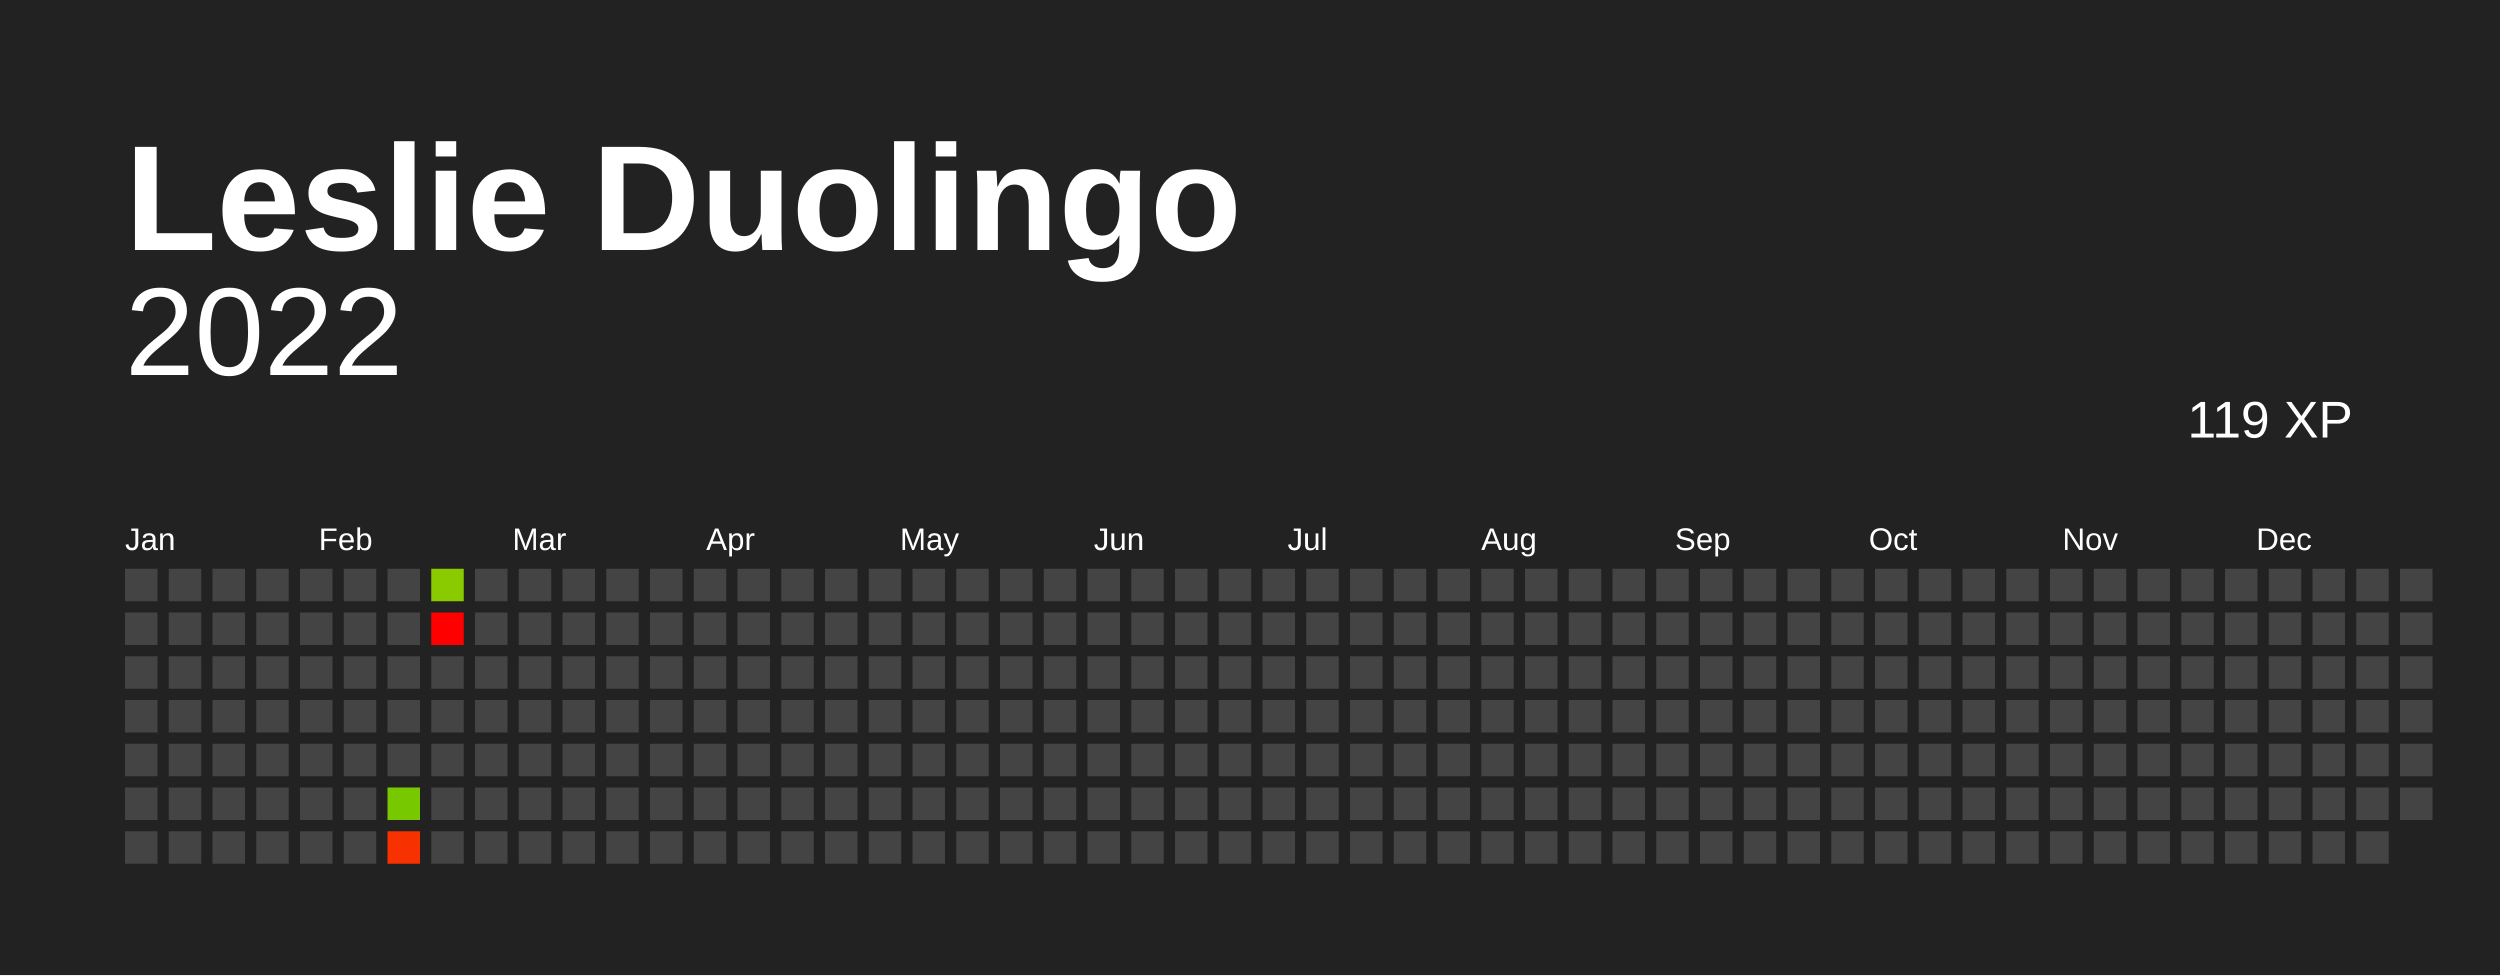
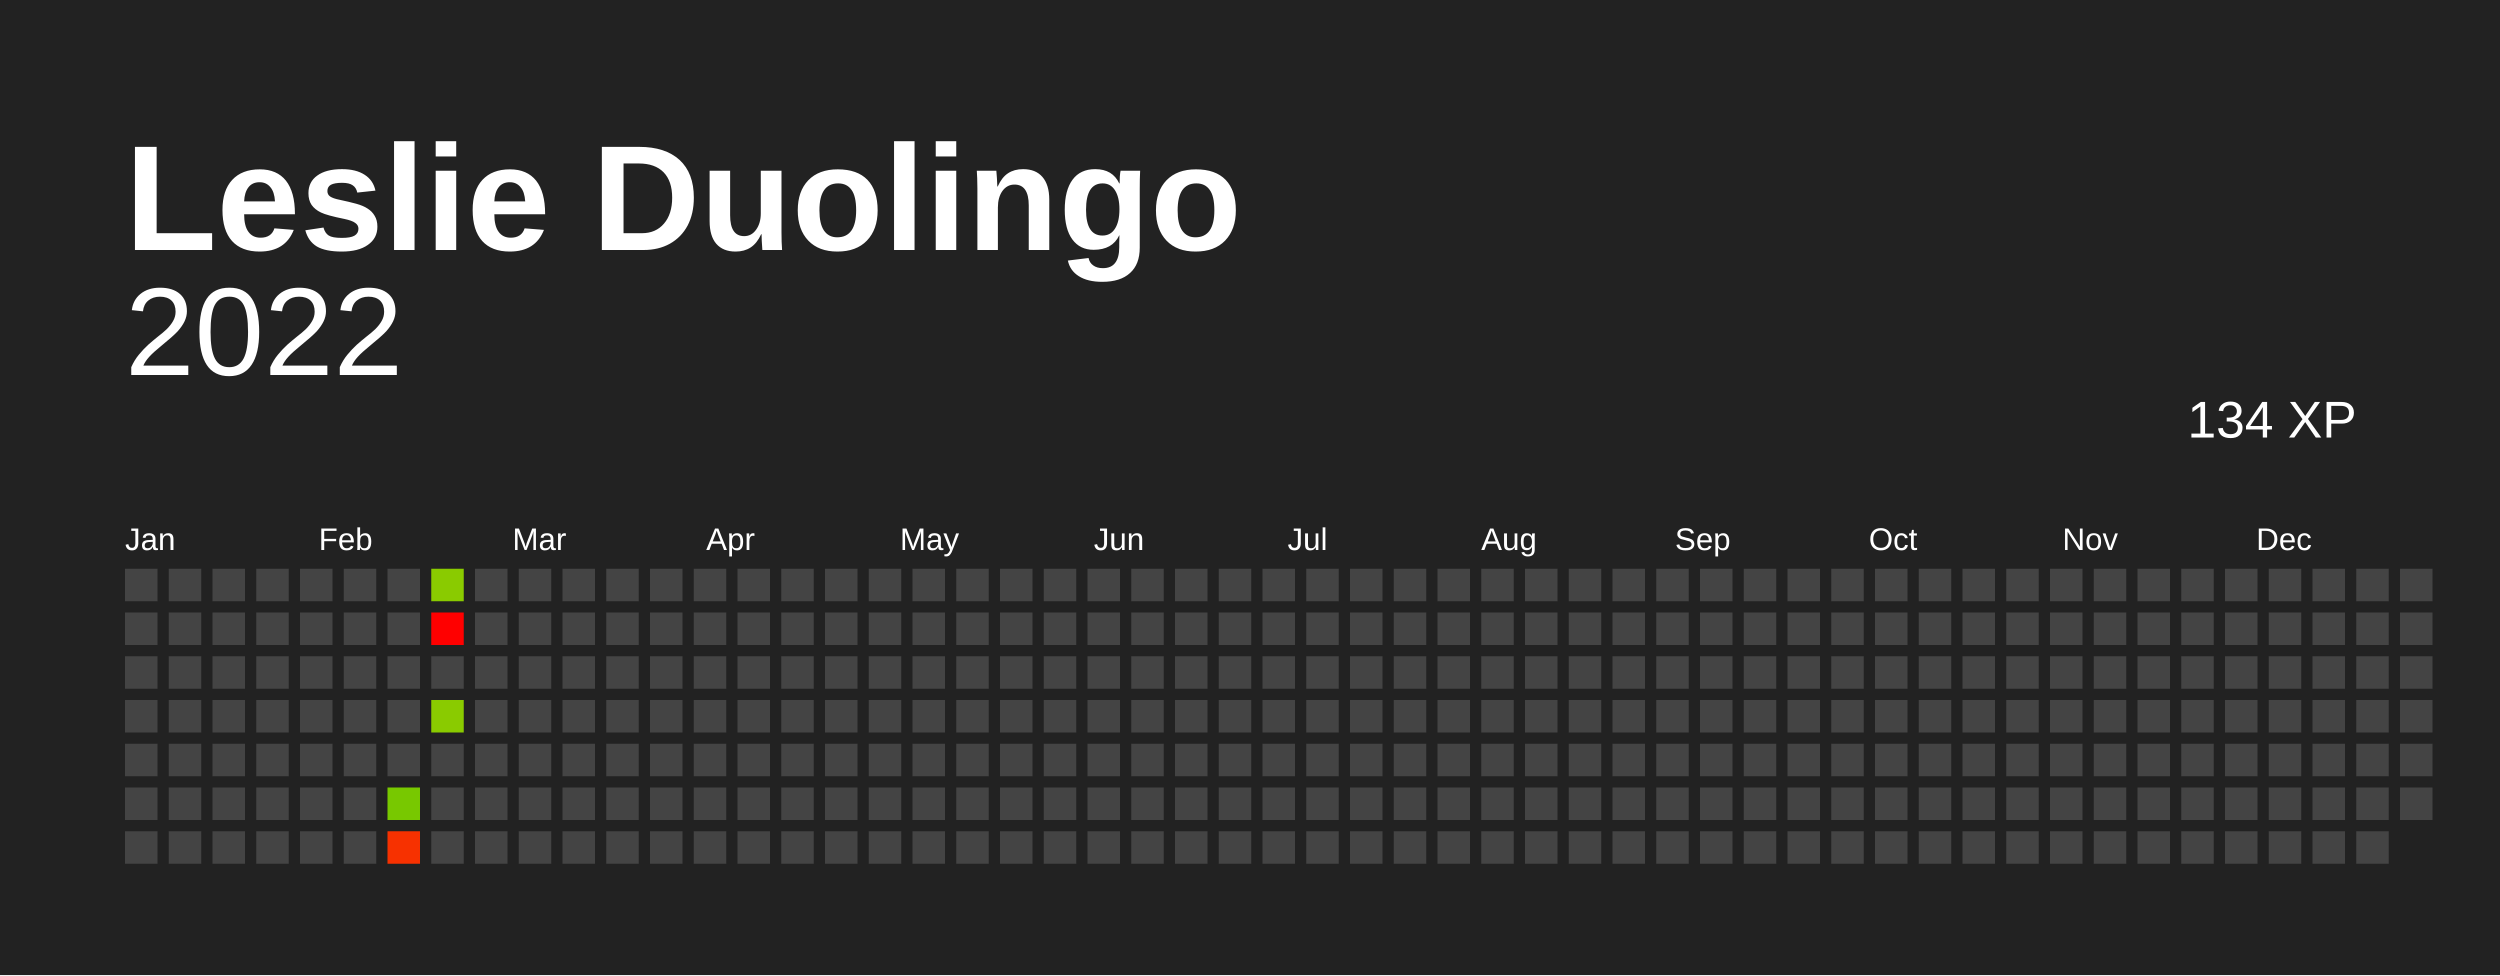
<svg xmlns="http://www.w3.org/2000/svg" baseProfile="full" height="78mm" version="1.1" viewBox="0,0,200,78" width="200mm">
  <defs />
  <rect fill="#222222" height="78" width="200" x="0" y="0" />
  <text fill="#FFFFFF" style="font-size:12px; font-family:Arial; font-weight:bold;" x="10" y="20">Leslie Duolingo</text>
  <text alignment-baseline="hanging" fill="#FFFFFF" style="font-size:10.0px; font-family:Arial;" x="10" y="30">2022</text>
-   <text alignment-baseline="hanging" fill="#FFFFFF" style="font-size:4.125px; font-family:Arial;" x="175" y="35">119 XP</text>
+   <text alignment-baseline="hanging" fill="#FFFFFF" style="font-size:4.125px; font-family:Arial;" x="175" y="35">134 XP</text>
  <text fill="#FFFFFF" style="font-size:2.5px; font-family:Arial" x="10.0" y="44">Jan</text>
  <text fill="#FFFFFF" style="font-size:2.5px; font-family:Arial" x="25.5" y="44">Feb</text>
  <text fill="#FFFFFF" style="font-size:2.5px; font-family:Arial" x="41.0" y="44">Mar</text>
  <text fill="#FFFFFF" style="font-size:2.5px; font-family:Arial" x="56.5" y="44">Apr</text>
  <text fill="#FFFFFF" style="font-size:2.5px; font-family:Arial" x="72.0" y="44">May</text>
  <text fill="#FFFFFF" style="font-size:2.5px; font-family:Arial" x="87.5" y="44">Jun</text>
  <text fill="#FFFFFF" style="font-size:2.5px; font-family:Arial" x="103.0" y="44">Jul</text>
  <text fill="#FFFFFF" style="font-size:2.5px; font-family:Arial" x="118.5" y="44">Aug</text>
  <text fill="#FFFFFF" style="font-size:2.5px; font-family:Arial" x="134.0" y="44">Sep</text>
  <text fill="#FFFFFF" style="font-size:2.5px; font-family:Arial" x="149.5" y="44">Oct</text>
  <text fill="#FFFFFF" style="font-size:2.5px; font-family:Arial" x="165.0" y="44">Nov</text>
  <text fill="#FFFFFF" style="font-size:2.5px; font-family:Arial" x="180.5" y="44">Dec</text>
  <rect fill="#444444" height="2.6" width="2.6" x="10.0" y="45.5" />
  <rect fill="#444444" height="2.6" width="2.6" x="10.0" y="49.0" />
  <rect fill="#444444" height="2.6" width="2.6" x="10.0" y="52.5" />
  <rect fill="#444444" height="2.6" width="2.6" x="10.0" y="56.0" />
  <rect fill="#444444" height="2.6" width="2.6" x="10.0" y="59.5" />
  <rect fill="#444444" height="2.6" width="2.6" x="10.0" y="63.0" />
  <rect fill="#444444" height="2.6" width="2.6" x="10.0" y="66.5" />
  <rect fill="#444444" height="2.6" width="2.6" x="13.5" y="45.5" />
  <rect fill="#444444" height="2.6" width="2.6" x="13.5" y="49.0" />
  <rect fill="#444444" height="2.6" width="2.6" x="13.5" y="52.5" />
  <rect fill="#444444" height="2.6" width="2.6" x="13.5" y="56.0" />
  <rect fill="#444444" height="2.6" width="2.6" x="13.5" y="59.5" />
  <rect fill="#444444" height="2.6" width="2.6" x="13.5" y="63.0" />
  <rect fill="#444444" height="2.6" width="2.6" x="13.5" y="66.5" />
  <rect fill="#444444" height="2.6" width="2.6" x="17.0" y="45.5" />
  <rect fill="#444444" height="2.6" width="2.6" x="17.0" y="49.0" />
  <rect fill="#444444" height="2.6" width="2.6" x="17.0" y="52.5" />
  <rect fill="#444444" height="2.6" width="2.6" x="17.0" y="56.0" />
  <rect fill="#444444" height="2.6" width="2.6" x="17.0" y="59.5" />
  <rect fill="#444444" height="2.6" width="2.6" x="17.0" y="63.0" />
  <rect fill="#444444" height="2.6" width="2.6" x="17.0" y="66.5" />
  <rect fill="#444444" height="2.6" width="2.6" x="20.5" y="45.5" />
  <rect fill="#444444" height="2.6" width="2.6" x="20.5" y="49.0" />
  <rect fill="#444444" height="2.6" width="2.6" x="20.5" y="52.5" />
  <rect fill="#444444" height="2.6" width="2.6" x="20.5" y="56.0" />
  <rect fill="#444444" height="2.6" width="2.6" x="20.5" y="59.5" />
  <rect fill="#444444" height="2.6" width="2.6" x="20.5" y="63.0" />
  <rect fill="#444444" height="2.6" width="2.6" x="20.5" y="66.5" />
  <rect fill="#444444" height="2.6" width="2.6" x="24.0" y="45.5" />
  <rect fill="#444444" height="2.6" width="2.6" x="24.0" y="49.0" />
  <rect fill="#444444" height="2.6" width="2.6" x="24.0" y="52.5" />
  <rect fill="#444444" height="2.6" width="2.6" x="24.0" y="56.0" />
  <rect fill="#444444" height="2.6" width="2.6" x="24.0" y="59.5" />
  <rect fill="#444444" height="2.6" width="2.6" x="24.0" y="63.0" />
  <rect fill="#444444" height="2.6" width="2.6" x="24.0" y="66.5" />
  <rect fill="#444444" height="2.6" width="2.6" x="27.5" y="45.5" />
  <rect fill="#444444" height="2.6" width="2.6" x="27.5" y="49.0" />
  <rect fill="#444444" height="2.6" width="2.6" x="27.5" y="52.5" />
  <rect fill="#444444" height="2.6" width="2.6" x="27.5" y="56.0" />
  <rect fill="#444444" height="2.6" width="2.6" x="27.5" y="59.5" />
  <rect fill="#444444" height="2.6" width="2.6" x="27.5" y="63.0" />
  <rect fill="#444444" height="2.6" width="2.6" x="27.5" y="66.5" />
  <rect fill="#444444" height="2.6" width="2.6" x="31.0" y="45.5" />
  <rect fill="#444444" height="2.6" width="2.6" x="31.0" y="49.0" />
  <rect fill="#444444" height="2.6" width="2.6" x="31.0" y="52.5" />
  <rect fill="#444444" height="2.6" width="2.6" x="31.0" y="56.0" />
  <rect fill="#444444" height="2.6" width="2.6" x="31.0" y="59.5" />
  <rect fill="#78c800" height="2.6" width="2.6" x="31.0" y="63.0" />
  <rect fill="#f73100" height="2.6" width="2.6" x="31.0" y="66.5" />
  <rect fill="#8acb00" height="2.6" width="2.6" x="34.5" y="45.5" />
  <rect fill="red" height="2.6" width="2.6" x="34.5" y="49.0" />
  <rect fill="#444444" height="2.6" width="2.6" x="34.5" y="52.5" />
-   <rect fill="#444444" height="2.6" width="2.6" x="34.5" y="56.0" />
+   <rect fill="#8acb00" height="2.6" width="2.6" x="34.5" y="56.0" />
  <rect fill="#444444" height="2.6" width="2.6" x="34.5" y="59.5" />
  <rect fill="#444444" height="2.6" width="2.6" x="34.5" y="63.0" />
  <rect fill="#444444" height="2.6" width="2.6" x="34.5" y="66.5" />
  <rect fill="#444444" height="2.6" width="2.6" x="38.0" y="45.5" />
  <rect fill="#444444" height="2.6" width="2.6" x="38.0" y="49.0" />
  <rect fill="#444444" height="2.6" width="2.6" x="38.0" y="52.5" />
  <rect fill="#444444" height="2.6" width="2.6" x="38.0" y="56.0" />
  <rect fill="#444444" height="2.6" width="2.6" x="38.0" y="59.5" />
  <rect fill="#444444" height="2.6" width="2.6" x="38.0" y="63.0" />
  <rect fill="#444444" height="2.6" width="2.6" x="38.0" y="66.5" />
  <rect fill="#444444" height="2.6" width="2.6" x="41.5" y="45.5" />
  <rect fill="#444444" height="2.6" width="2.6" x="41.5" y="49.0" />
  <rect fill="#444444" height="2.6" width="2.6" x="41.5" y="52.5" />
  <rect fill="#444444" height="2.6" width="2.6" x="41.5" y="56.0" />
  <rect fill="#444444" height="2.6" width="2.6" x="41.5" y="59.5" />
  <rect fill="#444444" height="2.6" width="2.6" x="41.5" y="63.0" />
  <rect fill="#444444" height="2.6" width="2.6" x="41.5" y="66.5" />
  <rect fill="#444444" height="2.6" width="2.6" x="45.0" y="45.5" />
  <rect fill="#444444" height="2.6" width="2.6" x="45.0" y="49.0" />
  <rect fill="#444444" height="2.6" width="2.6" x="45.0" y="52.5" />
  <rect fill="#444444" height="2.6" width="2.6" x="45.0" y="56.0" />
  <rect fill="#444444" height="2.6" width="2.6" x="45.0" y="59.5" />
  <rect fill="#444444" height="2.6" width="2.6" x="45.0" y="63.0" />
  <rect fill="#444444" height="2.6" width="2.6" x="45.0" y="66.5" />
  <rect fill="#444444" height="2.6" width="2.6" x="48.5" y="45.5" />
  <rect fill="#444444" height="2.6" width="2.6" x="48.5" y="49.0" />
  <rect fill="#444444" height="2.6" width="2.6" x="48.5" y="52.5" />
  <rect fill="#444444" height="2.6" width="2.6" x="48.5" y="56.0" />
  <rect fill="#444444" height="2.6" width="2.6" x="48.5" y="59.5" />
  <rect fill="#444444" height="2.6" width="2.6" x="48.5" y="63.0" />
  <rect fill="#444444" height="2.6" width="2.6" x="48.5" y="66.5" />
  <rect fill="#444444" height="2.6" width="2.6" x="52.0" y="45.5" />
  <rect fill="#444444" height="2.6" width="2.6" x="52.0" y="49.0" />
  <rect fill="#444444" height="2.6" width="2.6" x="52.0" y="52.5" />
  <rect fill="#444444" height="2.6" width="2.6" x="52.0" y="56.0" />
  <rect fill="#444444" height="2.6" width="2.6" x="52.0" y="59.5" />
  <rect fill="#444444" height="2.6" width="2.6" x="52.0" y="63.0" />
  <rect fill="#444444" height="2.6" width="2.6" x="52.0" y="66.5" />
  <rect fill="#444444" height="2.6" width="2.6" x="55.5" y="45.5" />
  <rect fill="#444444" height="2.6" width="2.6" x="55.5" y="49.0" />
  <rect fill="#444444" height="2.6" width="2.6" x="55.5" y="52.5" />
  <rect fill="#444444" height="2.6" width="2.6" x="55.5" y="56.0" />
  <rect fill="#444444" height="2.6" width="2.6" x="55.5" y="59.5" />
  <rect fill="#444444" height="2.6" width="2.6" x="55.5" y="63.0" />
  <rect fill="#444444" height="2.6" width="2.6" x="55.5" y="66.5" />
  <rect fill="#444444" height="2.6" width="2.6" x="59.0" y="45.5" />
  <rect fill="#444444" height="2.6" width="2.6" x="59.0" y="49.0" />
  <rect fill="#444444" height="2.6" width="2.6" x="59.0" y="52.5" />
  <rect fill="#444444" height="2.6" width="2.6" x="59.0" y="56.0" />
  <rect fill="#444444" height="2.6" width="2.6" x="59.0" y="59.5" />
  <rect fill="#444444" height="2.6" width="2.6" x="59.0" y="63.0" />
  <rect fill="#444444" height="2.6" width="2.6" x="59.0" y="66.5" />
  <rect fill="#444444" height="2.6" width="2.6" x="62.5" y="45.5" />
  <rect fill="#444444" height="2.6" width="2.6" x="62.5" y="49.0" />
  <rect fill="#444444" height="2.6" width="2.6" x="62.5" y="52.5" />
  <rect fill="#444444" height="2.6" width="2.6" x="62.5" y="56.0" />
  <rect fill="#444444" height="2.6" width="2.6" x="62.5" y="59.5" />
  <rect fill="#444444" height="2.6" width="2.6" x="62.5" y="63.0" />
  <rect fill="#444444" height="2.6" width="2.6" x="62.5" y="66.5" />
  <rect fill="#444444" height="2.6" width="2.6" x="66.0" y="45.5" />
  <rect fill="#444444" height="2.6" width="2.6" x="66.0" y="49.0" />
  <rect fill="#444444" height="2.6" width="2.6" x="66.0" y="52.5" />
  <rect fill="#444444" height="2.6" width="2.6" x="66.0" y="56.0" />
  <rect fill="#444444" height="2.6" width="2.6" x="66.0" y="59.5" />
  <rect fill="#444444" height="2.6" width="2.6" x="66.0" y="63.0" />
  <rect fill="#444444" height="2.6" width="2.6" x="66.0" y="66.5" />
  <rect fill="#444444" height="2.6" width="2.6" x="69.5" y="45.5" />
  <rect fill="#444444" height="2.6" width="2.6" x="69.5" y="49.0" />
  <rect fill="#444444" height="2.6" width="2.6" x="69.5" y="52.5" />
  <rect fill="#444444" height="2.6" width="2.6" x="69.5" y="56.0" />
  <rect fill="#444444" height="2.6" width="2.6" x="69.5" y="59.5" />
  <rect fill="#444444" height="2.6" width="2.6" x="69.5" y="63.0" />
  <rect fill="#444444" height="2.6" width="2.6" x="69.5" y="66.5" />
  <rect fill="#444444" height="2.6" width="2.6" x="73.0" y="45.5" />
  <rect fill="#444444" height="2.6" width="2.6" x="73.0" y="49.0" />
  <rect fill="#444444" height="2.6" width="2.6" x="73.0" y="52.5" />
  <rect fill="#444444" height="2.6" width="2.6" x="73.0" y="56.0" />
  <rect fill="#444444" height="2.6" width="2.6" x="73.0" y="59.5" />
  <rect fill="#444444" height="2.6" width="2.6" x="73.0" y="63.0" />
  <rect fill="#444444" height="2.6" width="2.6" x="73.0" y="66.5" />
  <rect fill="#444444" height="2.6" width="2.6" x="76.5" y="45.5" />
  <rect fill="#444444" height="2.6" width="2.6" x="76.5" y="49.0" />
  <rect fill="#444444" height="2.6" width="2.6" x="76.5" y="52.5" />
  <rect fill="#444444" height="2.6" width="2.6" x="76.5" y="56.0" />
  <rect fill="#444444" height="2.6" width="2.6" x="76.5" y="59.5" />
  <rect fill="#444444" height="2.6" width="2.6" x="76.5" y="63.0" />
  <rect fill="#444444" height="2.6" width="2.6" x="76.5" y="66.5" />
  <rect fill="#444444" height="2.6" width="2.6" x="80.0" y="45.5" />
  <rect fill="#444444" height="2.6" width="2.6" x="80.0" y="49.0" />
  <rect fill="#444444" height="2.6" width="2.6" x="80.0" y="52.5" />
  <rect fill="#444444" height="2.6" width="2.6" x="80.0" y="56.0" />
  <rect fill="#444444" height="2.6" width="2.6" x="80.0" y="59.5" />
  <rect fill="#444444" height="2.6" width="2.6" x="80.0" y="63.0" />
  <rect fill="#444444" height="2.6" width="2.6" x="80.0" y="66.5" />
  <rect fill="#444444" height="2.6" width="2.6" x="83.5" y="45.5" />
  <rect fill="#444444" height="2.6" width="2.6" x="83.5" y="49.0" />
  <rect fill="#444444" height="2.6" width="2.6" x="83.5" y="52.5" />
  <rect fill="#444444" height="2.6" width="2.6" x="83.5" y="56.0" />
  <rect fill="#444444" height="2.6" width="2.6" x="83.5" y="59.5" />
  <rect fill="#444444" height="2.6" width="2.6" x="83.5" y="63.0" />
  <rect fill="#444444" height="2.6" width="2.6" x="83.5" y="66.5" />
  <rect fill="#444444" height="2.6" width="2.6" x="87.0" y="45.5" />
  <rect fill="#444444" height="2.6" width="2.6" x="87.0" y="49.0" />
  <rect fill="#444444" height="2.6" width="2.6" x="87.0" y="52.5" />
  <rect fill="#444444" height="2.6" width="2.6" x="87.0" y="56.0" />
  <rect fill="#444444" height="2.6" width="2.6" x="87.0" y="59.5" />
  <rect fill="#444444" height="2.6" width="2.6" x="87.0" y="63.0" />
  <rect fill="#444444" height="2.6" width="2.6" x="87.0" y="66.5" />
  <rect fill="#444444" height="2.6" width="2.6" x="90.5" y="45.5" />
  <rect fill="#444444" height="2.6" width="2.6" x="90.5" y="49.0" />
  <rect fill="#444444" height="2.6" width="2.6" x="90.5" y="52.5" />
  <rect fill="#444444" height="2.6" width="2.6" x="90.5" y="56.0" />
  <rect fill="#444444" height="2.6" width="2.6" x="90.5" y="59.5" />
  <rect fill="#444444" height="2.6" width="2.6" x="90.5" y="63.0" />
  <rect fill="#444444" height="2.6" width="2.6" x="90.5" y="66.5" />
  <rect fill="#444444" height="2.6" width="2.6" x="94.0" y="45.5" />
  <rect fill="#444444" height="2.6" width="2.6" x="94.0" y="49.0" />
  <rect fill="#444444" height="2.6" width="2.6" x="94.0" y="52.5" />
  <rect fill="#444444" height="2.6" width="2.6" x="94.0" y="56.0" />
  <rect fill="#444444" height="2.6" width="2.6" x="94.0" y="59.5" />
  <rect fill="#444444" height="2.6" width="2.6" x="94.0" y="63.0" />
  <rect fill="#444444" height="2.6" width="2.6" x="94.0" y="66.5" />
  <rect fill="#444444" height="2.6" width="2.6" x="97.5" y="45.5" />
  <rect fill="#444444" height="2.6" width="2.6" x="97.5" y="49.0" />
  <rect fill="#444444" height="2.6" width="2.6" x="97.5" y="52.5" />
  <rect fill="#444444" height="2.6" width="2.6" x="97.5" y="56.0" />
  <rect fill="#444444" height="2.6" width="2.6" x="97.5" y="59.5" />
  <rect fill="#444444" height="2.6" width="2.6" x="97.5" y="63.0" />
  <rect fill="#444444" height="2.6" width="2.6" x="97.5" y="66.5" />
  <rect fill="#444444" height="2.6" width="2.6" x="101.0" y="45.5" />
  <rect fill="#444444" height="2.6" width="2.6" x="101.0" y="49.0" />
  <rect fill="#444444" height="2.6" width="2.6" x="101.0" y="52.5" />
  <rect fill="#444444" height="2.6" width="2.6" x="101.0" y="56.0" />
  <rect fill="#444444" height="2.6" width="2.6" x="101.0" y="59.5" />
  <rect fill="#444444" height="2.6" width="2.6" x="101.0" y="63.0" />
  <rect fill="#444444" height="2.6" width="2.6" x="101.0" y="66.5" />
  <rect fill="#444444" height="2.6" width="2.6" x="104.5" y="45.5" />
  <rect fill="#444444" height="2.6" width="2.6" x="104.5" y="49.0" />
  <rect fill="#444444" height="2.6" width="2.6" x="104.5" y="52.5" />
  <rect fill="#444444" height="2.6" width="2.6" x="104.5" y="56.0" />
  <rect fill="#444444" height="2.6" width="2.6" x="104.5" y="59.5" />
  <rect fill="#444444" height="2.6" width="2.6" x="104.5" y="63.0" />
  <rect fill="#444444" height="2.6" width="2.6" x="104.5" y="66.5" />
  <rect fill="#444444" height="2.6" width="2.6" x="108.0" y="45.5" />
  <rect fill="#444444" height="2.6" width="2.6" x="108.0" y="49.0" />
  <rect fill="#444444" height="2.6" width="2.6" x="108.0" y="52.5" />
  <rect fill="#444444" height="2.6" width="2.6" x="108.0" y="56.0" />
  <rect fill="#444444" height="2.6" width="2.6" x="108.0" y="59.5" />
  <rect fill="#444444" height="2.6" width="2.6" x="108.0" y="63.0" />
  <rect fill="#444444" height="2.6" width="2.6" x="108.0" y="66.5" />
  <rect fill="#444444" height="2.6" width="2.6" x="111.5" y="45.5" />
  <rect fill="#444444" height="2.6" width="2.6" x="111.5" y="49.0" />
  <rect fill="#444444" height="2.6" width="2.6" x="111.5" y="52.5" />
  <rect fill="#444444" height="2.6" width="2.6" x="111.5" y="56.0" />
  <rect fill="#444444" height="2.6" width="2.6" x="111.5" y="59.5" />
  <rect fill="#444444" height="2.6" width="2.6" x="111.5" y="63.0" />
  <rect fill="#444444" height="2.6" width="2.6" x="111.5" y="66.5" />
  <rect fill="#444444" height="2.6" width="2.6" x="115.0" y="45.5" />
  <rect fill="#444444" height="2.6" width="2.6" x="115.0" y="49.0" />
  <rect fill="#444444" height="2.6" width="2.6" x="115.0" y="52.5" />
  <rect fill="#444444" height="2.6" width="2.6" x="115.0" y="56.0" />
  <rect fill="#444444" height="2.6" width="2.6" x="115.0" y="59.5" />
  <rect fill="#444444" height="2.6" width="2.6" x="115.0" y="63.0" />
  <rect fill="#444444" height="2.6" width="2.6" x="115.0" y="66.5" />
  <rect fill="#444444" height="2.6" width="2.6" x="118.5" y="45.5" />
  <rect fill="#444444" height="2.6" width="2.6" x="118.5" y="49.0" />
  <rect fill="#444444" height="2.6" width="2.6" x="118.5" y="52.5" />
  <rect fill="#444444" height="2.6" width="2.6" x="118.5" y="56.0" />
  <rect fill="#444444" height="2.6" width="2.6" x="118.5" y="59.5" />
  <rect fill="#444444" height="2.6" width="2.6" x="118.5" y="63.0" />
  <rect fill="#444444" height="2.6" width="2.6" x="118.5" y="66.5" />
  <rect fill="#444444" height="2.6" width="2.6" x="122.0" y="45.5" />
  <rect fill="#444444" height="2.6" width="2.6" x="122.0" y="49.0" />
  <rect fill="#444444" height="2.6" width="2.6" x="122.0" y="52.5" />
  <rect fill="#444444" height="2.6" width="2.6" x="122.0" y="56.0" />
  <rect fill="#444444" height="2.6" width="2.6" x="122.0" y="59.5" />
  <rect fill="#444444" height="2.6" width="2.6" x="122.0" y="63.0" />
  <rect fill="#444444" height="2.6" width="2.6" x="122.0" y="66.5" />
  <rect fill="#444444" height="2.6" width="2.6" x="125.5" y="45.5" />
  <rect fill="#444444" height="2.6" width="2.6" x="125.5" y="49.0" />
  <rect fill="#444444" height="2.6" width="2.6" x="125.5" y="52.5" />
  <rect fill="#444444" height="2.6" width="2.6" x="125.5" y="56.0" />
  <rect fill="#444444" height="2.6" width="2.6" x="125.5" y="59.5" />
  <rect fill="#444444" height="2.6" width="2.6" x="125.5" y="63.0" />
  <rect fill="#444444" height="2.6" width="2.6" x="125.5" y="66.5" />
  <rect fill="#444444" height="2.6" width="2.6" x="129.0" y="45.5" />
  <rect fill="#444444" height="2.6" width="2.6" x="129.0" y="49.0" />
  <rect fill="#444444" height="2.6" width="2.6" x="129.0" y="52.5" />
  <rect fill="#444444" height="2.6" width="2.6" x="129.0" y="56.0" />
  <rect fill="#444444" height="2.6" width="2.6" x="129.0" y="59.5" />
  <rect fill="#444444" height="2.6" width="2.6" x="129.0" y="63.0" />
  <rect fill="#444444" height="2.6" width="2.6" x="129.0" y="66.5" />
  <rect fill="#444444" height="2.6" width="2.6" x="132.5" y="45.5" />
  <rect fill="#444444" height="2.6" width="2.6" x="132.5" y="49.0" />
  <rect fill="#444444" height="2.6" width="2.6" x="132.5" y="52.5" />
  <rect fill="#444444" height="2.6" width="2.6" x="132.5" y="56.0" />
  <rect fill="#444444" height="2.6" width="2.6" x="132.5" y="59.5" />
  <rect fill="#444444" height="2.6" width="2.6" x="132.5" y="63.0" />
  <rect fill="#444444" height="2.6" width="2.6" x="132.5" y="66.5" />
  <rect fill="#444444" height="2.6" width="2.6" x="136.0" y="45.5" />
  <rect fill="#444444" height="2.6" width="2.6" x="136.0" y="49.0" />
  <rect fill="#444444" height="2.6" width="2.6" x="136.0" y="52.5" />
  <rect fill="#444444" height="2.6" width="2.6" x="136.0" y="56.0" />
  <rect fill="#444444" height="2.6" width="2.6" x="136.0" y="59.5" />
  <rect fill="#444444" height="2.6" width="2.6" x="136.0" y="63.0" />
  <rect fill="#444444" height="2.6" width="2.6" x="136.0" y="66.5" />
  <rect fill="#444444" height="2.6" width="2.6" x="139.5" y="45.5" />
  <rect fill="#444444" height="2.6" width="2.6" x="139.5" y="49.0" />
  <rect fill="#444444" height="2.6" width="2.6" x="139.5" y="52.5" />
  <rect fill="#444444" height="2.6" width="2.6" x="139.5" y="56.0" />
  <rect fill="#444444" height="2.6" width="2.6" x="139.5" y="59.5" />
  <rect fill="#444444" height="2.6" width="2.6" x="139.5" y="63.0" />
  <rect fill="#444444" height="2.6" width="2.6" x="139.5" y="66.5" />
  <rect fill="#444444" height="2.6" width="2.6" x="143.0" y="45.5" />
  <rect fill="#444444" height="2.6" width="2.6" x="143.0" y="49.0" />
  <rect fill="#444444" height="2.6" width="2.6" x="143.0" y="52.5" />
  <rect fill="#444444" height="2.6" width="2.6" x="143.0" y="56.0" />
  <rect fill="#444444" height="2.6" width="2.6" x="143.0" y="59.5" />
  <rect fill="#444444" height="2.6" width="2.6" x="143.0" y="63.0" />
  <rect fill="#444444" height="2.6" width="2.6" x="143.0" y="66.5" />
  <rect fill="#444444" height="2.6" width="2.6" x="146.5" y="45.5" />
  <rect fill="#444444" height="2.6" width="2.6" x="146.5" y="49.0" />
  <rect fill="#444444" height="2.6" width="2.6" x="146.5" y="52.5" />
  <rect fill="#444444" height="2.6" width="2.6" x="146.5" y="56.0" />
  <rect fill="#444444" height="2.6" width="2.6" x="146.5" y="59.5" />
  <rect fill="#444444" height="2.6" width="2.6" x="146.5" y="63.0" />
  <rect fill="#444444" height="2.6" width="2.6" x="146.5" y="66.5" />
  <rect fill="#444444" height="2.6" width="2.6" x="150.0" y="45.5" />
  <rect fill="#444444" height="2.6" width="2.6" x="150.0" y="49.0" />
  <rect fill="#444444" height="2.6" width="2.6" x="150.0" y="52.5" />
  <rect fill="#444444" height="2.6" width="2.6" x="150.0" y="56.0" />
  <rect fill="#444444" height="2.6" width="2.6" x="150.0" y="59.5" />
  <rect fill="#444444" height="2.6" width="2.6" x="150.0" y="63.0" />
  <rect fill="#444444" height="2.6" width="2.6" x="150.0" y="66.5" />
  <rect fill="#444444" height="2.6" width="2.6" x="153.5" y="45.5" />
  <rect fill="#444444" height="2.6" width="2.6" x="153.5" y="49.0" />
  <rect fill="#444444" height="2.6" width="2.6" x="153.5" y="52.5" />
  <rect fill="#444444" height="2.6" width="2.6" x="153.5" y="56.0" />
  <rect fill="#444444" height="2.6" width="2.6" x="153.5" y="59.5" />
  <rect fill="#444444" height="2.6" width="2.6" x="153.5" y="63.0" />
  <rect fill="#444444" height="2.6" width="2.6" x="153.5" y="66.5" />
  <rect fill="#444444" height="2.6" width="2.6" x="157.0" y="45.5" />
  <rect fill="#444444" height="2.6" width="2.6" x="157.0" y="49.0" />
  <rect fill="#444444" height="2.6" width="2.6" x="157.0" y="52.5" />
  <rect fill="#444444" height="2.6" width="2.6" x="157.0" y="56.0" />
  <rect fill="#444444" height="2.6" width="2.6" x="157.0" y="59.5" />
  <rect fill="#444444" height="2.6" width="2.6" x="157.0" y="63.0" />
  <rect fill="#444444" height="2.6" width="2.6" x="157.0" y="66.5" />
  <rect fill="#444444" height="2.6" width="2.6" x="160.5" y="45.5" />
  <rect fill="#444444" height="2.6" width="2.6" x="160.5" y="49.0" />
  <rect fill="#444444" height="2.6" width="2.6" x="160.5" y="52.5" />
  <rect fill="#444444" height="2.6" width="2.6" x="160.5" y="56.0" />
  <rect fill="#444444" height="2.6" width="2.6" x="160.5" y="59.5" />
  <rect fill="#444444" height="2.6" width="2.6" x="160.5" y="63.0" />
  <rect fill="#444444" height="2.6" width="2.6" x="160.5" y="66.5" />
  <rect fill="#444444" height="2.6" width="2.6" x="164.0" y="45.5" />
  <rect fill="#444444" height="2.6" width="2.6" x="164.0" y="49.0" />
  <rect fill="#444444" height="2.6" width="2.6" x="164.0" y="52.5" />
  <rect fill="#444444" height="2.6" width="2.6" x="164.0" y="56.0" />
  <rect fill="#444444" height="2.6" width="2.6" x="164.0" y="59.5" />
  <rect fill="#444444" height="2.6" width="2.6" x="164.0" y="63.0" />
  <rect fill="#444444" height="2.6" width="2.6" x="164.0" y="66.5" />
  <rect fill="#444444" height="2.6" width="2.6" x="167.5" y="45.5" />
  <rect fill="#444444" height="2.6" width="2.6" x="167.5" y="49.0" />
  <rect fill="#444444" height="2.6" width="2.6" x="167.5" y="52.5" />
  <rect fill="#444444" height="2.6" width="2.6" x="167.5" y="56.0" />
  <rect fill="#444444" height="2.6" width="2.6" x="167.5" y="59.5" />
  <rect fill="#444444" height="2.6" width="2.6" x="167.5" y="63.0" />
  <rect fill="#444444" height="2.6" width="2.6" x="167.5" y="66.5" />
  <rect fill="#444444" height="2.6" width="2.6" x="171.0" y="45.5" />
  <rect fill="#444444" height="2.6" width="2.6" x="171.0" y="49.0" />
  <rect fill="#444444" height="2.6" width="2.6" x="171.0" y="52.5" />
  <rect fill="#444444" height="2.6" width="2.6" x="171.0" y="56.0" />
  <rect fill="#444444" height="2.6" width="2.6" x="171.0" y="59.5" />
  <rect fill="#444444" height="2.6" width="2.6" x="171.0" y="63.0" />
  <rect fill="#444444" height="2.6" width="2.6" x="171.0" y="66.5" />
  <rect fill="#444444" height="2.6" width="2.6" x="174.5" y="45.5" />
  <rect fill="#444444" height="2.6" width="2.6" x="174.5" y="49.0" />
  <rect fill="#444444" height="2.6" width="2.6" x="174.5" y="52.5" />
  <rect fill="#444444" height="2.6" width="2.6" x="174.5" y="56.0" />
  <rect fill="#444444" height="2.6" width="2.6" x="174.5" y="59.5" />
  <rect fill="#444444" height="2.6" width="2.6" x="174.5" y="63.0" />
  <rect fill="#444444" height="2.6" width="2.6" x="174.5" y="66.5" />
  <rect fill="#444444" height="2.6" width="2.6" x="178.0" y="45.5" />
  <rect fill="#444444" height="2.6" width="2.6" x="178.0" y="49.0" />
  <rect fill="#444444" height="2.6" width="2.6" x="178.0" y="52.5" />
  <rect fill="#444444" height="2.6" width="2.6" x="178.0" y="56.0" />
  <rect fill="#444444" height="2.6" width="2.6" x="178.0" y="59.5" />
  <rect fill="#444444" height="2.6" width="2.6" x="178.0" y="63.0" />
  <rect fill="#444444" height="2.6" width="2.6" x="178.0" y="66.5" />
  <rect fill="#444444" height="2.6" width="2.6" x="181.5" y="45.5" />
  <rect fill="#444444" height="2.6" width="2.6" x="181.5" y="49.0" />
  <rect fill="#444444" height="2.6" width="2.6" x="181.5" y="52.5" />
  <rect fill="#444444" height="2.6" width="2.6" x="181.5" y="56.0" />
  <rect fill="#444444" height="2.6" width="2.6" x="181.5" y="59.5" />
  <rect fill="#444444" height="2.6" width="2.6" x="181.5" y="63.0" />
  <rect fill="#444444" height="2.6" width="2.6" x="181.5" y="66.5" />
  <rect fill="#444444" height="2.6" width="2.6" x="185.0" y="45.5" />
  <rect fill="#444444" height="2.6" width="2.6" x="185.0" y="49.0" />
  <rect fill="#444444" height="2.6" width="2.6" x="185.0" y="52.5" />
  <rect fill="#444444" height="2.6" width="2.6" x="185.0" y="56.0" />
  <rect fill="#444444" height="2.6" width="2.6" x="185.0" y="59.5" />
  <rect fill="#444444" height="2.6" width="2.6" x="185.0" y="63.0" />
  <rect fill="#444444" height="2.6" width="2.6" x="185.0" y="66.5" />
  <rect fill="#444444" height="2.6" width="2.6" x="188.5" y="45.5" />
  <rect fill="#444444" height="2.6" width="2.6" x="188.5" y="49.0" />
  <rect fill="#444444" height="2.6" width="2.6" x="188.5" y="52.5" />
  <rect fill="#444444" height="2.6" width="2.6" x="188.5" y="56.0" />
  <rect fill="#444444" height="2.6" width="2.6" x="188.5" y="59.5" />
  <rect fill="#444444" height="2.6" width="2.6" x="188.5" y="63.0" />
  <rect fill="#444444" height="2.6" width="2.6" x="188.5" y="66.5" />
  <rect fill="#444444" height="2.6" width="2.6" x="192.0" y="45.5" />
  <rect fill="#444444" height="2.6" width="2.6" x="192.0" y="49.0" />
  <rect fill="#444444" height="2.6" width="2.6" x="192.0" y="52.5" />
  <rect fill="#444444" height="2.6" width="2.6" x="192.0" y="56.0" />
  <rect fill="#444444" height="2.6" width="2.6" x="192.0" y="59.5" />
  <rect fill="#444444" height="2.6" width="2.6" x="192.0" y="63.0" />
</svg>
